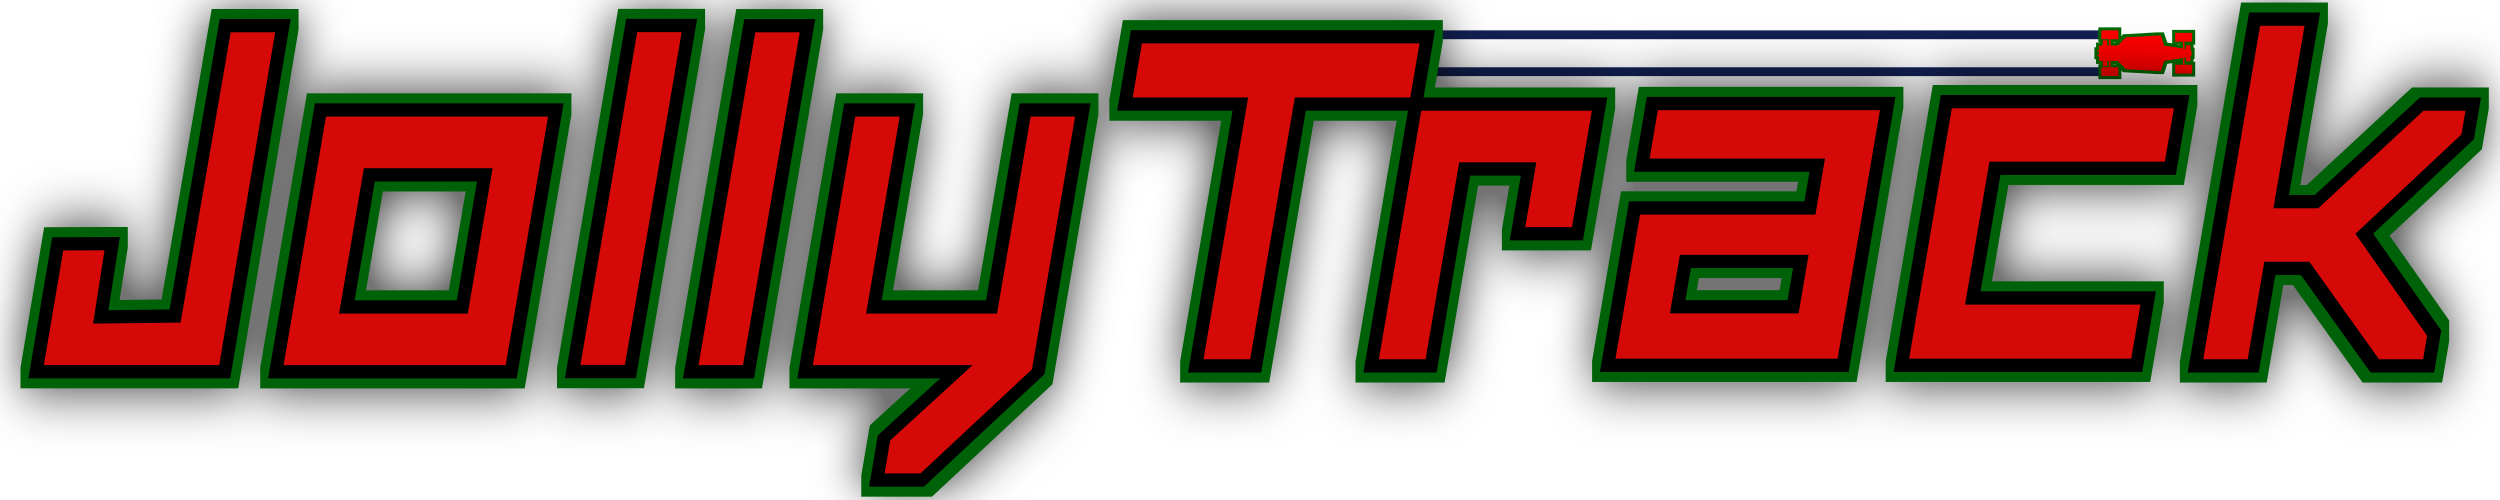
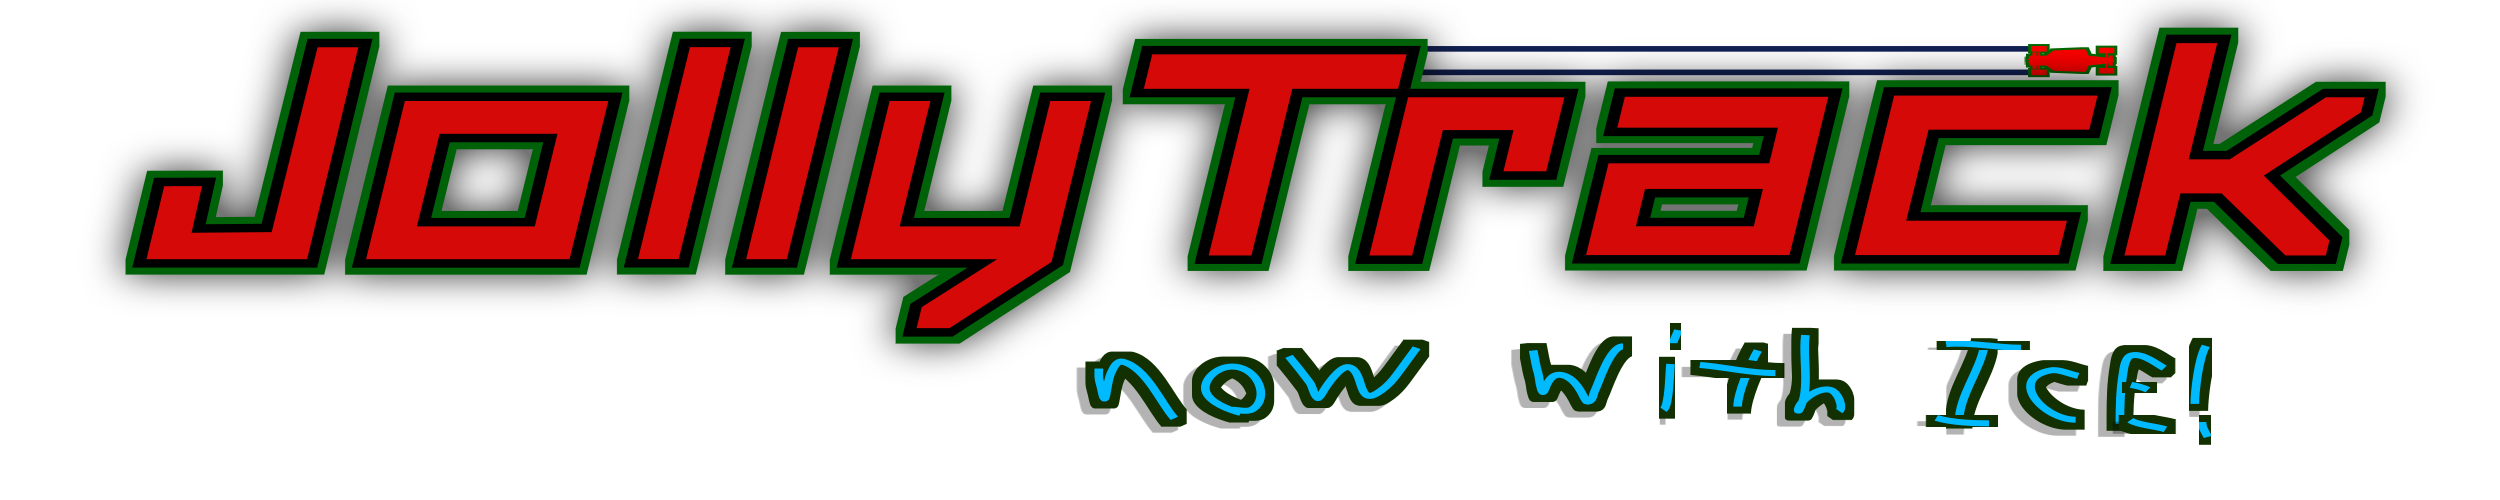
- <svg xmlns="http://www.w3.org/2000/svg" xmlns:ns1="https://boxy-svg.com" width="1000" height="200" viewBox="0 0 264.583 52.917" version="1.1" id="svg5">
+ <svg xmlns="http://www.w3.org/2000/svg" xmlns:ns1="https://boxy-svg.com" width="1000" height="200" viewBox="-24.27 0 288.853 83.106" version="1.1" id="svg5" preserveAspectRatio="none">
  <defs id="defs2">
    <ns1:export>
      <ns1:file format="svg" path="jollytrack.svg" />
    </ns1:export>
    <filter id="drop-shadow-filter-0" ns1:preset="drop-shadow 1 0 0 3 0.73 #0000008b" color-interpolation-filters="sRGB" x="-50%" y="-50%" width="200%" height="200%">
      <feGaussianBlur in="SourceAlpha" stdDeviation="3" />
      <feOffset dx="0" dy="0" />
      <feComponentTransfer result="offsetblur">
        <feFuncA id="spread-ctrl" type="linear" slope="1.46" />
      </feComponentTransfer>
      <feFlood flood-color="#0000008b" />
      <feComposite in2="offsetblur" operator="in" />
      <feMerge>
        <feMergeNode />
        <feMergeNode in="SourceGraphic" />
      </feMerge>
    </filter>
    <filter id="outline-filter-0" ns1:preset="outline 1 1 #006208" color-interpolation-filters="sRGB" x="-50%" y="-50%" width="200%" height="200%">
      <feMorphology in="SourceAlpha" result="dilated" operator="dilate" radius="1" />
      <feFlood flood-color="#006208" result="flood" />
      <feComposite in="flood" in2="dilated" operator="in" result="outline" />
      <feMerge>
        <feMergeNode in="outline" />
        <feMergeNode in="SourceGraphic" />
      </feMerge>
    </filter>
    <filter id="outline-filter-1" ns1:preset="outline 1 4 #006a00" color-interpolation-filters="sRGB" x="-50%" y="-50%" width="200%" height="200%">
      <feMorphology in="SourceAlpha" result="dilated" operator="dilate" radius="4" />
      <feFlood flood-color="#006a00" result="flood" />
      <feComposite in="flood" in2="dilated" operator="in" result="outline" />
      <feMerge>
        <feMergeNode in="outline" />
        <feMergeNode in="SourceGraphic" />
      </feMerge>
    </filter>
+     <filter id="drop-shadow-filter-1" ns1:preset="drop-shadow 1 -1 1 0 0.5 rgba(0,0,0,0.3)" color-interpolation-filters="sRGB" x="-50%" y="-50%" width="200%" height="200%">
+       <feGaussianBlur in="SourceAlpha" stdDeviation="0" />
+       <feOffset dx="-1" dy="1" />
+       <feComponentTransfer result="offsetblur">
+         <feFuncA id="spread-ctrl" type="linear" slope="1" />
+       </feComponentTransfer>
+       <feFlood flood-color="rgba(0,0,0,0.3)" />
+       <feComposite in2="offsetblur" operator="in" />
+       <feMerge>
+         <feMergeNode />
+         <feMergeNode in="SourceGraphic" />
+       </feMerge>
+     </filter>
+     <filter id="outline-filter-2" ns1:preset="outline 1 1 #123000" color-interpolation-filters="sRGB" x="-50%" y="-50%" width="200%" height="200%">
+       <feMorphology in="SourceAlpha" result="dilated" operator="dilate" radius="1" />
+       <feFlood flood-color="#123000" result="flood" />
+       <feComposite in="flood" in2="dilated" operator="in" result="outline" />
+       <feMerge>
+         <feMergeNode in="outline" />
+         <feMergeNode in="SourceGraphic" />
+       </feMerge>
+     </filter>
  </defs>
-   <g id="g5128" transform="matrix(1, 0, -0.191465, 1, 7.83031, 0)">
+   <g id="g5128" transform="matrix(1, 0, -0.191465, 1, -4.156469, 4.439572)">
    <rect style="font-size:59.213px;font-family:Impact;-inkscape-font-specification:Impact;fill:#112052;fill-opacity:1;stroke:none;stroke-width:0.371;stroke-dasharray:none;stroke-opacity:1" id="rect19982-1" width="72.351" height="0.952" x="143.269" y="3.273" transform="matrix(1,0,0.1880493,0.9821596,0,0)" />
    <rect style="font-size:59.213px;font-family:Impact;-inkscape-font-specification:Impact;fill:#112052;fill-opacity:1;stroke:none;stroke-width:0.372;stroke-dasharray:none;stroke-opacity:1" id="rect19982-1-3" width="72.939" height="0.952" x="142.615" y="7.249" transform="matrix(1,0,0.1880493,0.9821596,0,0)" />
    <g id="g872" transform="matrix(0.07480357,0,0.01424868,0.07441914,212.3713,-1.984747)" style="fill: rgb(179, 193, 255); fill-opacity: 1; filter: url(&quot;#outline-filter-1&quot;);">
      <rect y="122.351" x="24.19" height="12.568" width="24.072" id="rect827" style="opacity: 1; fill-opacity: 1; stroke: none; stroke-width: 10; stroke-linecap: square; stroke-linejoin: bevel; stroke-miterlimit: 4; stroke-dasharray: none; stroke-opacity: 1; paint-order: stroke; fill: rgb(255, 0, 0);" />
      <rect y="118.765" x="128.671" height="12.568" width="24.072" id="rect827-6" style="opacity: 1; fill-opacity: 1; stroke: none; stroke-width: 10; stroke-linecap: square; stroke-linejoin: bevel; stroke-miterlimit: 4; stroke-dasharray: none; stroke-opacity: 1; paint-order: stroke; fill: rgb(255, 0, 0);" />
      <path id="path844" d="m 20.939,104.171 h -2.297 v 2.408 h 2.305 v 6.765 h 5.22 v 7.365 h 6.469 v -7.276 h 2.303 v 8.977 h 2.386 v -8.989 h 10.371 l 11.221,11.623 49.515,2.835 4.748,-14.623 26.468,-4.047 v 9.689 h 2.238 v -10.023 l 2.051,-0.309 v 5.233 h 6.451 v -7.438 l 1.528,-0.551 2.3e-4,-6.842 -1.528,-0.551 v -7.438 h -6.451 v 5.233 l -2.051,-0.309 V 85.881 h -2.238 v 9.689 l -26.468,-4.047 -4.748,-14.623 -49.515,2.835 -11.221,11.623 H 37.325 v -8.989 h -2.386 v 8.977 H 32.636 V 84.07 H 26.168 v 7.365 h -5.22 v 6.765 h -2.305 v 2.408 h 2.297 z" style="fill-opacity: 1; stroke: none; stroke-width: 0.265px; stroke-linecap: butt; stroke-linejoin: miter; stroke-opacity: 1; fill: rgb(255, 0, 0);" />
      <rect transform="scale(1,-1)" y="-82.428" x="24.155" height="12.568" width="24.072" id="rect827-9" style="opacity: 1; fill-opacity: 1; stroke: none; stroke-width: 10; stroke-linecap: square; stroke-linejoin: bevel; stroke-miterlimit: 4; stroke-dasharray: none; stroke-opacity: 1; paint-order: stroke; fill: rgb(255, 0, 0);" />
      <rect transform="scale(1,-1)" y="-86.015" x="128.636" height="12.568" width="24.072" id="rect827-6-8" style="opacity: 1; fill-opacity: 1; stroke: none; stroke-width: 10; stroke-linecap: square; stroke-linejoin: bevel; stroke-miterlimit: 4; stroke-dasharray: none; stroke-opacity: 1; paint-order: stroke; fill: rgb(255, 0, 0);" />
    </g>
    <path id="path4993" style="font-family: &quot;FORCED SQUARE&quot;; fill-opacity: 1; stroke-width: 1.404; stroke-dasharray: none; stroke-opacity: 1; filter: url(&quot;#outline-filter-0&quot;) url(&quot;#drop-shadow-filter-0&quot;); stroke: rgb(0, 0, 0); paint-order: fill; fill: rgb(214, 9, 9);" d="M 113.184 3.894 L 113.333 11.02 L 125.551 11.02 L 126.132 38.725 L 132.477 38.725 L 131.897 11.02 L 144.114 11.02 L 143.965 3.894 L 113.184 3.894 Z M 144.114 11.02 L 144.695 38.725 L 151.041 38.725 L 150.604 17.88 L 157.365 17.88 L 157.509 24.739 L 163.855 24.739 L 163.568 11.02 L 144.114 11.02 Z M 200.215 10.754 L 200.799 38.658 L 225.709 38.658 L 225.56 31.533 L 206.996 31.533 L 206.709 17.813 L 225.273 17.813 L 225.124 10.754 L 200.215 10.754 Z M 169.141 10.953 L 169.278 17.48 L 187.842 17.48 L 187.937 22.009 L 169.373 22.009 L 169.722 38.658 L 194.631 38.658 L 194.051 10.953 L 169.141 10.953 Z M 175.838 27.67 L 188.055 27.67 L 188.156 32.465 L 175.938 32.465 L 175.838 27.67 Z M 231.169 2.029 L 231.938 38.725 L 238.047 38.725 L 237.831 28.402 L 241.567 28.402 L 250.917 38.725 L 256.61 38.725 L 256.538 35.262 L 247.125 24.739 L 256.103 14.483 L 256.03 11.02 L 250.574 11.02 L 241.419 21.343 L 237.682 21.343 L 237.278 2.029 L 231.169 2.029 Z M 72.041 2.717 L 72.809 39.346 L 78.917 39.346 L 78.15 2.717 L 72.041 2.717 Z M 28.314 11.641 L 28.895 39.346 L 53.804 39.346 L 53.224 11.641 L 28.314 11.641 Z M 84.327 11.641 L 84.907 39.346 L 100.921 39.346 L 94.603 46.339 L 94.696 50.801 L 99.5 50.801 L 109.58 39.346 L 109 11.641 L 102.891 11.641 L 103.327 32.487 L 90.873 32.487 L 90.436 11.641 L 84.327 11.641 Z M 34.804 18.501 L 47.021 18.501 L 47.315 32.487 L 35.097 32.487 L 34.804 18.501 Z M 22.629 2.712 L 23.485 39.341 L 3.524 39.341 L 3.219 25.808 L 8.979 25.787 L 9.254 33.54 L 17.1 33.447 L 16.52 2.712 L 22.629 2.712 Z M 59.539 2.696 L 60.307 39.325 L 66.415 39.325 L 65.648 2.696 L 59.539 2.696 Z" />
  </g>
+   <path style="fill: rgba(216, 216, 216, 0); stroke: rgb(0, 186, 255); filter: url(&quot;#outline-filter-2&quot;) url(&quot;#drop-shadow-filter-1&quot;);" d="M 102.687 61.259 C 102.687 61.963 102.646 62.668 102.762 63.366 C 103.366 66.993 102.525 61.407 102.988 64.645 C 103.586 68.831 103.445 63.701 104.192 61.711 C 104.342 61.31 104.73 59.853 105.471 60.131 C 108.216 61.16 109.856 67.086 111.415 69.536" />
+   <path style="fill: rgba(216, 216, 216, 0); stroke: rgb(0, 186, 255); filter: url(&quot;#outline-filter-2&quot;) url(&quot;#drop-shadow-filter-1&quot;);" d="M 119.09 68.633 C 117.565 68.061 115.606 66.887 115.102 65.247 C 114.508 63.317 116.37 60.605 118.488 60.958 C 121.167 61.405 122.381 66.094 120.519 67.956 C 119.882 68.593 118.828 68.106 118.111 68.106" />
+   <path style="fill: rgba(216, 216, 216, 0); stroke: rgb(0, 186, 255); filter: url(&quot;#outline-filter-2&quot;) url(&quot;#drop-shadow-filter-1&quot;);" d="M 124.658 59.228 C 124.872 59.604 125.762 61.155 125.937 61.485 C 126.308 62.186 126.694 62.891 127.065 63.592 C 127.38 64.186 127.517 65.699 127.968 66.15 C 128.152 66.334 128.717 64.804 128.721 64.796 C 128.967 64.233 130.572 60.698 131.58 61.033 C 133.406 61.642 132.482 67.613 134.966 65.247 C 135.287 64.941 135.597 64.62 135.869 64.269 C 136.583 63.346 136.924 62.653 137.449 61.635 C 138.103 60.369 138.778 59.052 139.405 57.798" />
+   <path style="fill: rgba(216, 216, 216, 0); stroke: rgb(0, 186, 255); filter: url(&quot;#outline-filter-2&quot;) url(&quot;#drop-shadow-filter-1&quot;);" d="M 152.874 58.249 C 152.99 59.003 153.064 59.752 153.175 60.507 C 153.446 62.35 153.344 61.176 153.551 62.764 C 153.679 63.748 153.565 63.228 153.701 64.043 C 154.293 67.596 154.011 61.458 156.335 62.388 C 157.451 62.834 158.129 64.362 158.517 65.398 C 158.569 65.536 158.956 66.752 159.119 66.752 C 159.814 66.752 159.777 65.522 160.022 64.871 C 160.427 63.791 161.718 57.572 163.257 57.572" />
+   <path style="fill: rgba(216, 216, 216, 0); stroke: rgb(0, 186, 255); filter: url(&quot;#outline-filter-2&quot;) url(&quot;#drop-shadow-filter-1&quot;);" d="M 168.75 60.507 C 168.622 61.66 168.633 67.396 167.922 68.106" />
+   <path style="fill: rgba(216, 216, 216, 0); stroke: rgb(0, 186, 255); filter: url(&quot;#outline-filter-2&quot;) url(&quot;#drop-shadow-filter-1&quot;);" d="M 169.653 54.864 C 169.522 55.45 169.051 56.593 169.051 57.046" />
+   <path style="fill: rgba(216, 216, 216, 0); stroke: rgb(0, 186, 255); filter: url(&quot;#outline-filter-2&quot;) url(&quot;#drop-shadow-filter-1&quot;);" d="M 178.832 58.249 C 177.91 60.555 176.5 65.311 176.5 67.58" />
+   <path style="fill: rgba(216, 216, 216, 0); stroke: rgb(0, 186, 255); filter: url(&quot;#outline-filter-2&quot;) url(&quot;#drop-shadow-filter-1&quot;);" d="M 172.136 60.657 C 175.042 61.021 177.935 62.012 180.864 62.012" />
+   <path style="fill: rgba(216, 216, 216, 0); stroke: rgb(0, 186, 255); filter: url(&quot;#outline-filter-2&quot;) url(&quot;#drop-shadow-filter-1&quot;);" d="M 184.325 55.691 C 184.101 58.38 184.415 61.115 184.325 63.817 C 184.292 64.812 184.253 65.703 184.024 66.677 C 183.902 67.194 183.497 68.713 183.497 68.182 C 183.497 66.84 185.669 64.291 187.184 64.796 C 188.115 65.106 188.78 67.789 188.238 68.332" />
+   <path style="fill: rgba(216, 216, 216, 0); stroke: rgb(0, 186, 255); filter: url(&quot;#outline-filter-2&quot;) url(&quot;#drop-shadow-filter-1&quot;);" d="M 205.017 57.422 C 204.491 61.626 202.082 65.844 202.082 70.063" />
+   <path style="fill: rgba(216, 216, 216, 0); stroke: rgb(0, 186, 255); filter: url(&quot;#outline-filter-2&quot;) url(&quot;#drop-shadow-filter-1&quot;);" d="M 200.578 57.196 C 203.409 56.842 206.443 57.798 209.23 57.798" />
+   <path style="fill: rgba(216, 216, 216, 0); stroke: rgb(0, 186, 255); filter: url(&quot;#outline-filter-2&quot;) url(&quot;#drop-shadow-filter-1&quot;);" d="M 199.449 69.461 C 201.224 70.222 203.617 70.364 205.544 70.364" />
+   <path style="fill: rgba(216, 216, 216, 0); stroke: rgb(0, 186, 255); filter: url(&quot;#outline-filter-2&quot;) url(&quot;#drop-shadow-filter-1&quot;);" d="M 215.551 69.762 C 211.781 69.762 207.608 62.831 212.692 61.56 C 213.631 61.325 214.939 62.235 215.852 62.463" />
+   <path style="fill: rgba(216, 216, 216, 0); stroke: rgb(0, 186, 255); filter: url(&quot;#outline-filter-2&quot;) url(&quot;#drop-shadow-filter-1&quot;);" d="M 220.667 70.439 C 220.667 67.524 220.704 64.826 221.044 61.936 C 221.123 61.264 221.236 59.339 222.022 59.077 C 223.368 58.628 224.988 60.605 225.784 61.184" />
+   <path style="fill: rgba(216, 216, 216, 0); stroke: rgb(0, 186, 255); filter: url(&quot;#outline-filter-2&quot;) url(&quot;#drop-shadow-filter-1&quot;);" d="M 221.946 63.968 C 222.697 64.182 223.238 64.352 223.903 64.796" />
+   <path style="fill: rgba(216, 216, 216, 0); stroke: rgb(0, 186, 255); filter: url(&quot;#outline-filter-2&quot;) url(&quot;#drop-shadow-filter-1&quot;);" d="M 221.871 69.837 C 222.648 70.614 224.858 70.88 225.934 71.342" />
+   <path style="fill: rgba(216, 216, 216, 0); stroke: rgb(0, 186, 255); filter: url(&quot;#outline-filter-2&quot;) url(&quot;#drop-shadow-filter-1&quot;);" d="M 230.599 57.497 C 229.772 59.428 229.32 64.982 229.32 67.128" />
+   <path style="fill: rgba(216, 216, 216, 0); stroke: rgb(0, 186, 255); filter: url(&quot;#outline-filter-2&quot;) url(&quot;#drop-shadow-filter-1&quot;);" d="M 230.825 72.621 C 230.508 71.775 230.148 71.045 230.148 70.138" />
</svg>
